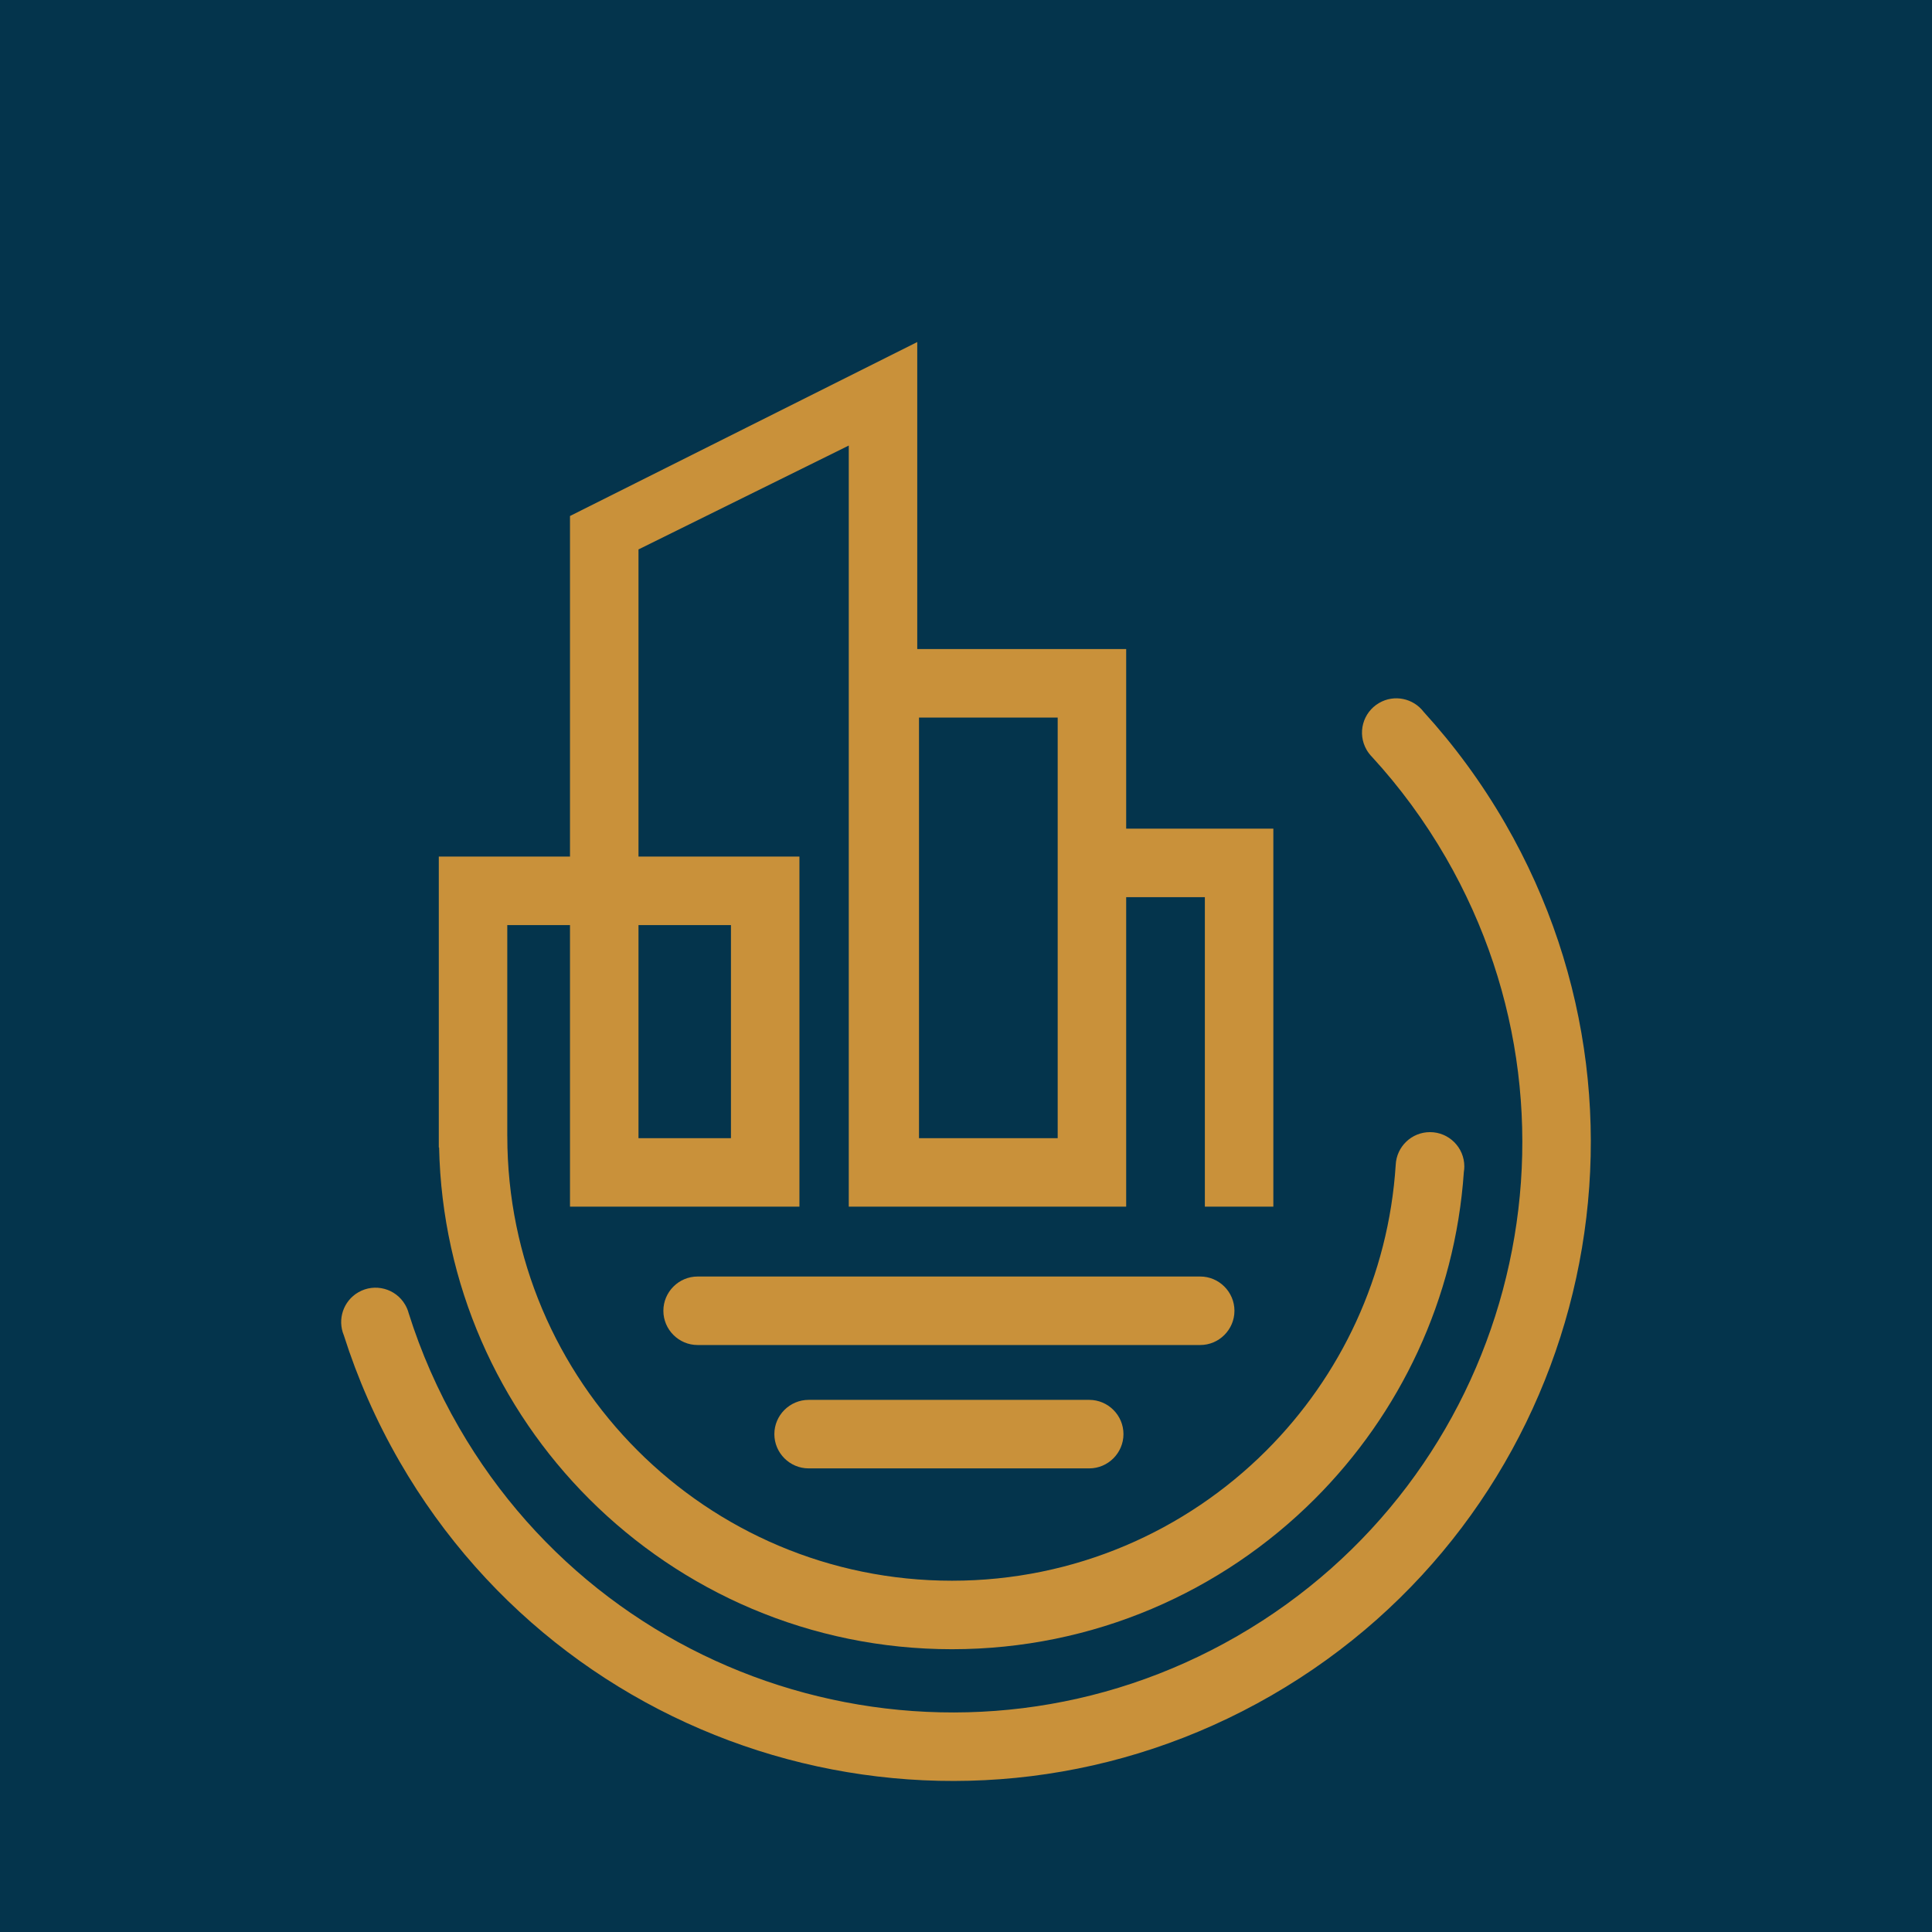
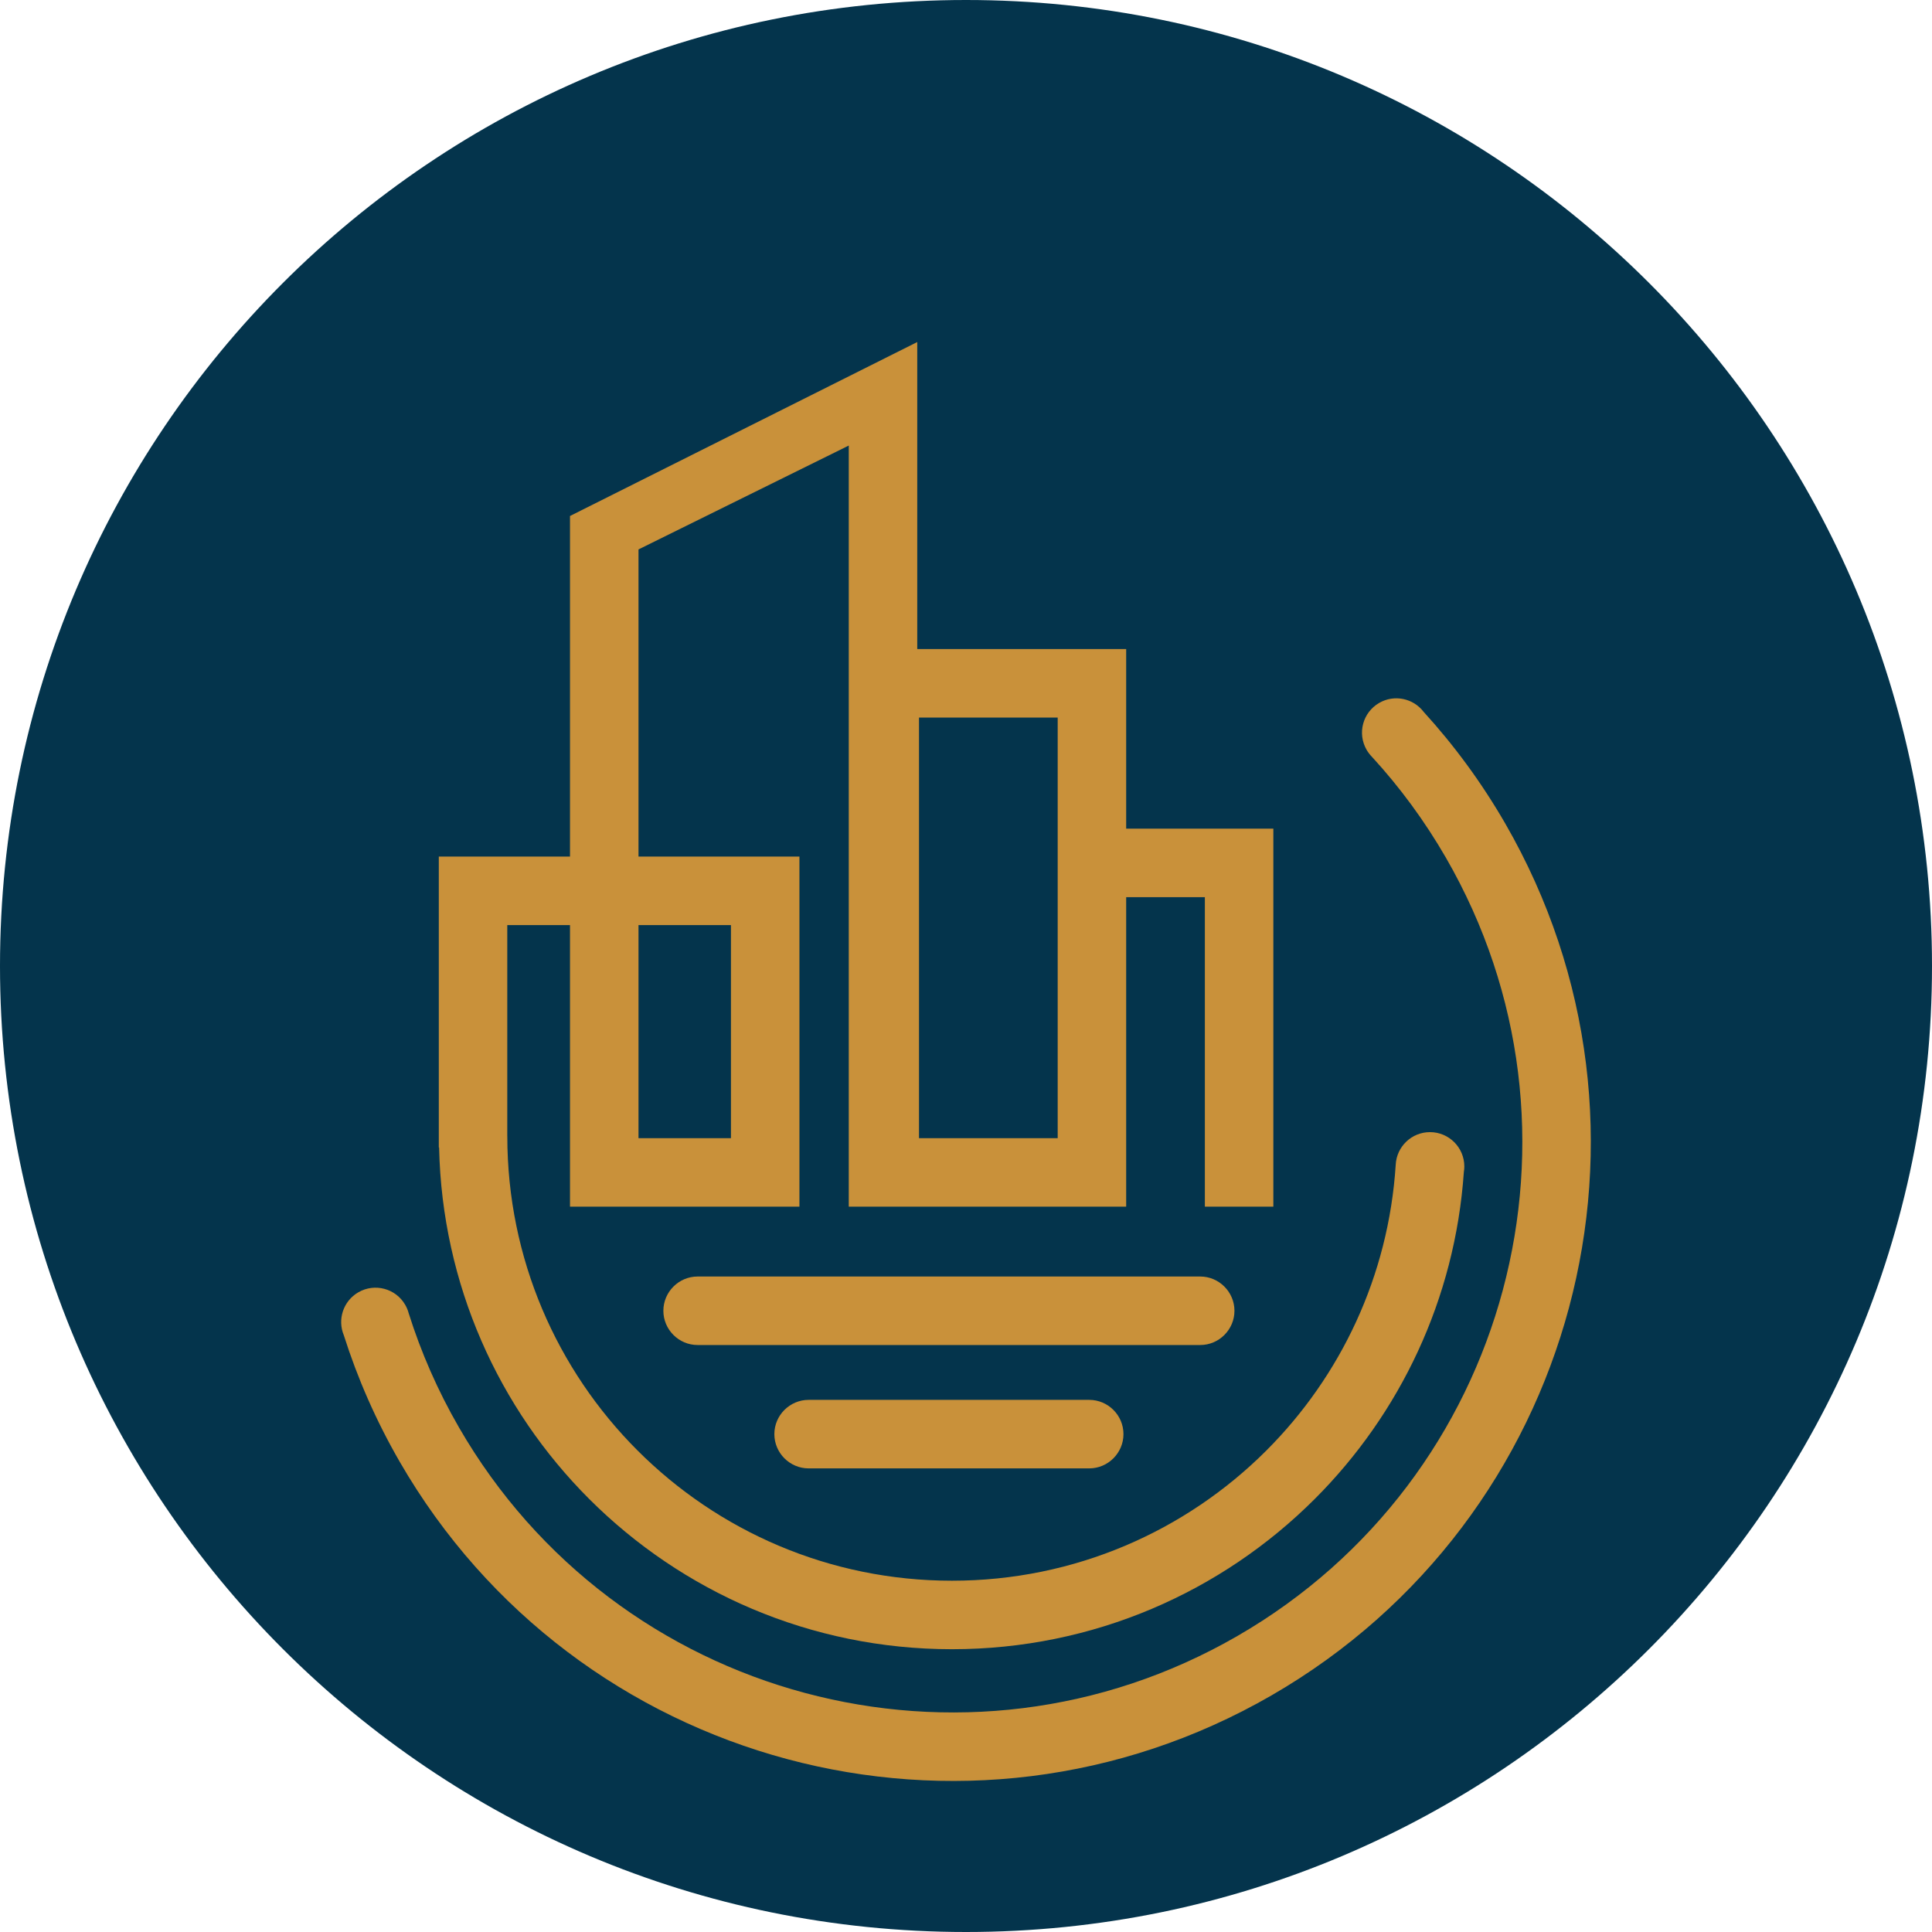
<svg xmlns="http://www.w3.org/2000/svg" viewBox="380 100 520 520">
-   <rect x="380" y="100" width="520" height="520" fill="#04344c" />
+   <circle cx="640" cy="360" r="260" fill="#04344c" />
  <g transform="matrix(1.921154 0 0 1.921154 640 385.7047)">
    <g transform="matrix(1.120903 0 0 -1.120903 0 24.95672)">
      <path fill="#c9913a" fill-rule="evenodd" transform="translate(67.39237, 52.02138)" d="M 0 0 C -2.951 5.108 -6.38 9.767 -10.201 13.955 C -11.489 15.643 -13.866 16.153 -15.75 15.061 C -17.805 13.877 -18.508 11.253 -17.322 9.2 C -17.129 8.868 -16.897 8.57 -16.641 8.31 C -13.179 4.54 -10.077 0.333 -7.41 -4.283 C 2.421 -21.312 4.422 -40.719 -0.295 -58.322 C -5.012 -75.928 -16.447 -91.732 -33.479 -101.566 C -50.508 -111.4 -69.912 -113.396 -87.519 -108.679 C -105.123 -103.964 -120.927 -92.529 -130.761 -75.499 C -133.428 -70.881 -135.516 -66.091 -137.053 -61.208 C -137.147 -60.854 -137.289 -60.505 -137.482 -60.173 C -138.665 -58.12 -141.292 -57.417 -143.342 -58.603 C -145.231 -59.693 -145.977 -62.005 -145.159 -63.966 C -143.444 -69.368 -141.123 -74.667 -138.174 -79.779 C -127.16 -98.856 -109.454 -111.663 -89.735 -116.949 C -70.014 -122.232 -48.274 -119.994 -29.197 -108.979 C -10.12 -97.965 2.689 -80.258 7.97 -60.538 C 13.256 -40.816 11.018 -19.08 0 0" />
    </g>
    <g transform="matrix(1.120903 0 0 -1.120903 -2.022926 -9.228987)">
      <path fill="#c9913a" fill-rule="evenodd" transform="translate(-37.4875, 8.818)" d="M 0 0 L 5.573 0 L 9.914 0 L 9.914 -26.636 L -1.642 -26.636 L -1.642 -26.394 L -1.642 -7.024 L -1.642 0 Z M 33.418 25.938 L 50.752 25.938 L 50.752 12.05 L 50.752 7.768 L 50.752 -7.518 L 50.752 -26.636 L 33.418 -26.636 Z M -7.813 -71.72 C 3.793 -83.328 19.826 -90.508 37.54 -90.508 C 55.249 -90.508 71.283 -83.328 82.891 -71.72 C 93.511 -61.101 100.423 -46.778 101.518 -30.853 C 101.556 -30.63 101.576 -30.403 101.576 -30.169 C 101.576 -27.8 99.655 -25.879 97.283 -25.879 C 94.986 -25.879 93.108 -27.69 93.001 -29.962 C 92.11 -43.877 86.105 -56.403 76.838 -65.67 C 66.781 -75.726 52.888 -81.947 37.54 -81.947 C 22.192 -81.947 8.293 -75.726 -1.76 -65.67 C -11.82 -55.611 -18.039 -41.717 -18.039 -26.37 L -18.042 -26.37 L -18.042 -24.344 L -18.042 0 L -10.204 0 L -10.204 -30.676 L -10.204 -35.195 L -9.987 -35.195 L -5.924 -35.195 L -1.642 -35.195 L 14.196 -35.195 L 18.473 -35.195 L 18.473 -30.916 L 18.473 4.28 L 18.473 8.56 L 14.196 8.56 L 5.573 8.56 L 0 8.56 L -1.642 8.56 L -1.642 46.951 L 24.64 59.935 L 24.64 -7.024 L 24.64 -35.195 L 24.854 -35.195 L 29.136 -35.195 L 33.199 -35.195 L 43.626 -35.195 L 50.752 -35.195 L 55.029 -35.195 L 59.312 -35.195 L 59.312 -30.917 L 59.312 -26.636 L 59.312 -9.919 L 59.312 3.491 L 69.147 3.491 L 69.147 -9.919 L 69.147 -26.636 L 69.147 -35.195 L 73.43 -35.195 L 77.707 -35.195 L 77.707 -30.917 L 77.707 7.768 L 77.707 12.05 L 73.43 12.05 L 59.312 12.05 L 59.312 30.218 L 59.312 34.498 L 55.029 34.498 L 33.199 34.498 L 33.199 72.872 L -10.204 51.13 L -10.204 8.56 L -22.321 8.56 L -26.601 8.56 L -26.601 4.28 L -26.601 -27.794 L -26.565 -27.794 C -26.19 -44.936 -19.108 -60.426 -7.813 -71.72" />
    </g>
    <g transform="matrix(1.120903 0 0 -1.120903 -2.394393 52.2041)">
      <path fill="#c9913a" fill-rule="evenodd" transform="translate(-17.534, 4.2815)" d="M 0 0 C -2.356 0 -4.283 -1.927 -4.283 -4.279 C -4.283 -6.636 -2.356 -8.563 0 -8.563 L 35.074 -8.563 C 37.424 -8.563 39.351 -6.636 39.351 -4.279 C 39.351 -1.927 37.43 0 35.074 0 Z" />
    </g>
    <g transform="matrix(1.120903 0 0 -1.120903 -2.394281 34.92168)">
      <path fill="#c9913a" fill-rule="evenodd" transform="translate(35.6885, -0.002)" d="M 0 0 C 0 2.354 -1.926 4.283 -4.276 4.283 L -67.098 4.283 C -69.453 4.283 -71.377 2.354 -71.377 0 C -71.377 -2.354 -69.451 -4.279 -67.098 -4.279 L -4.276 -4.279 C -1.926 -4.279 0 -2.354 0 0" />
    </g>
  </g>
</svg>
